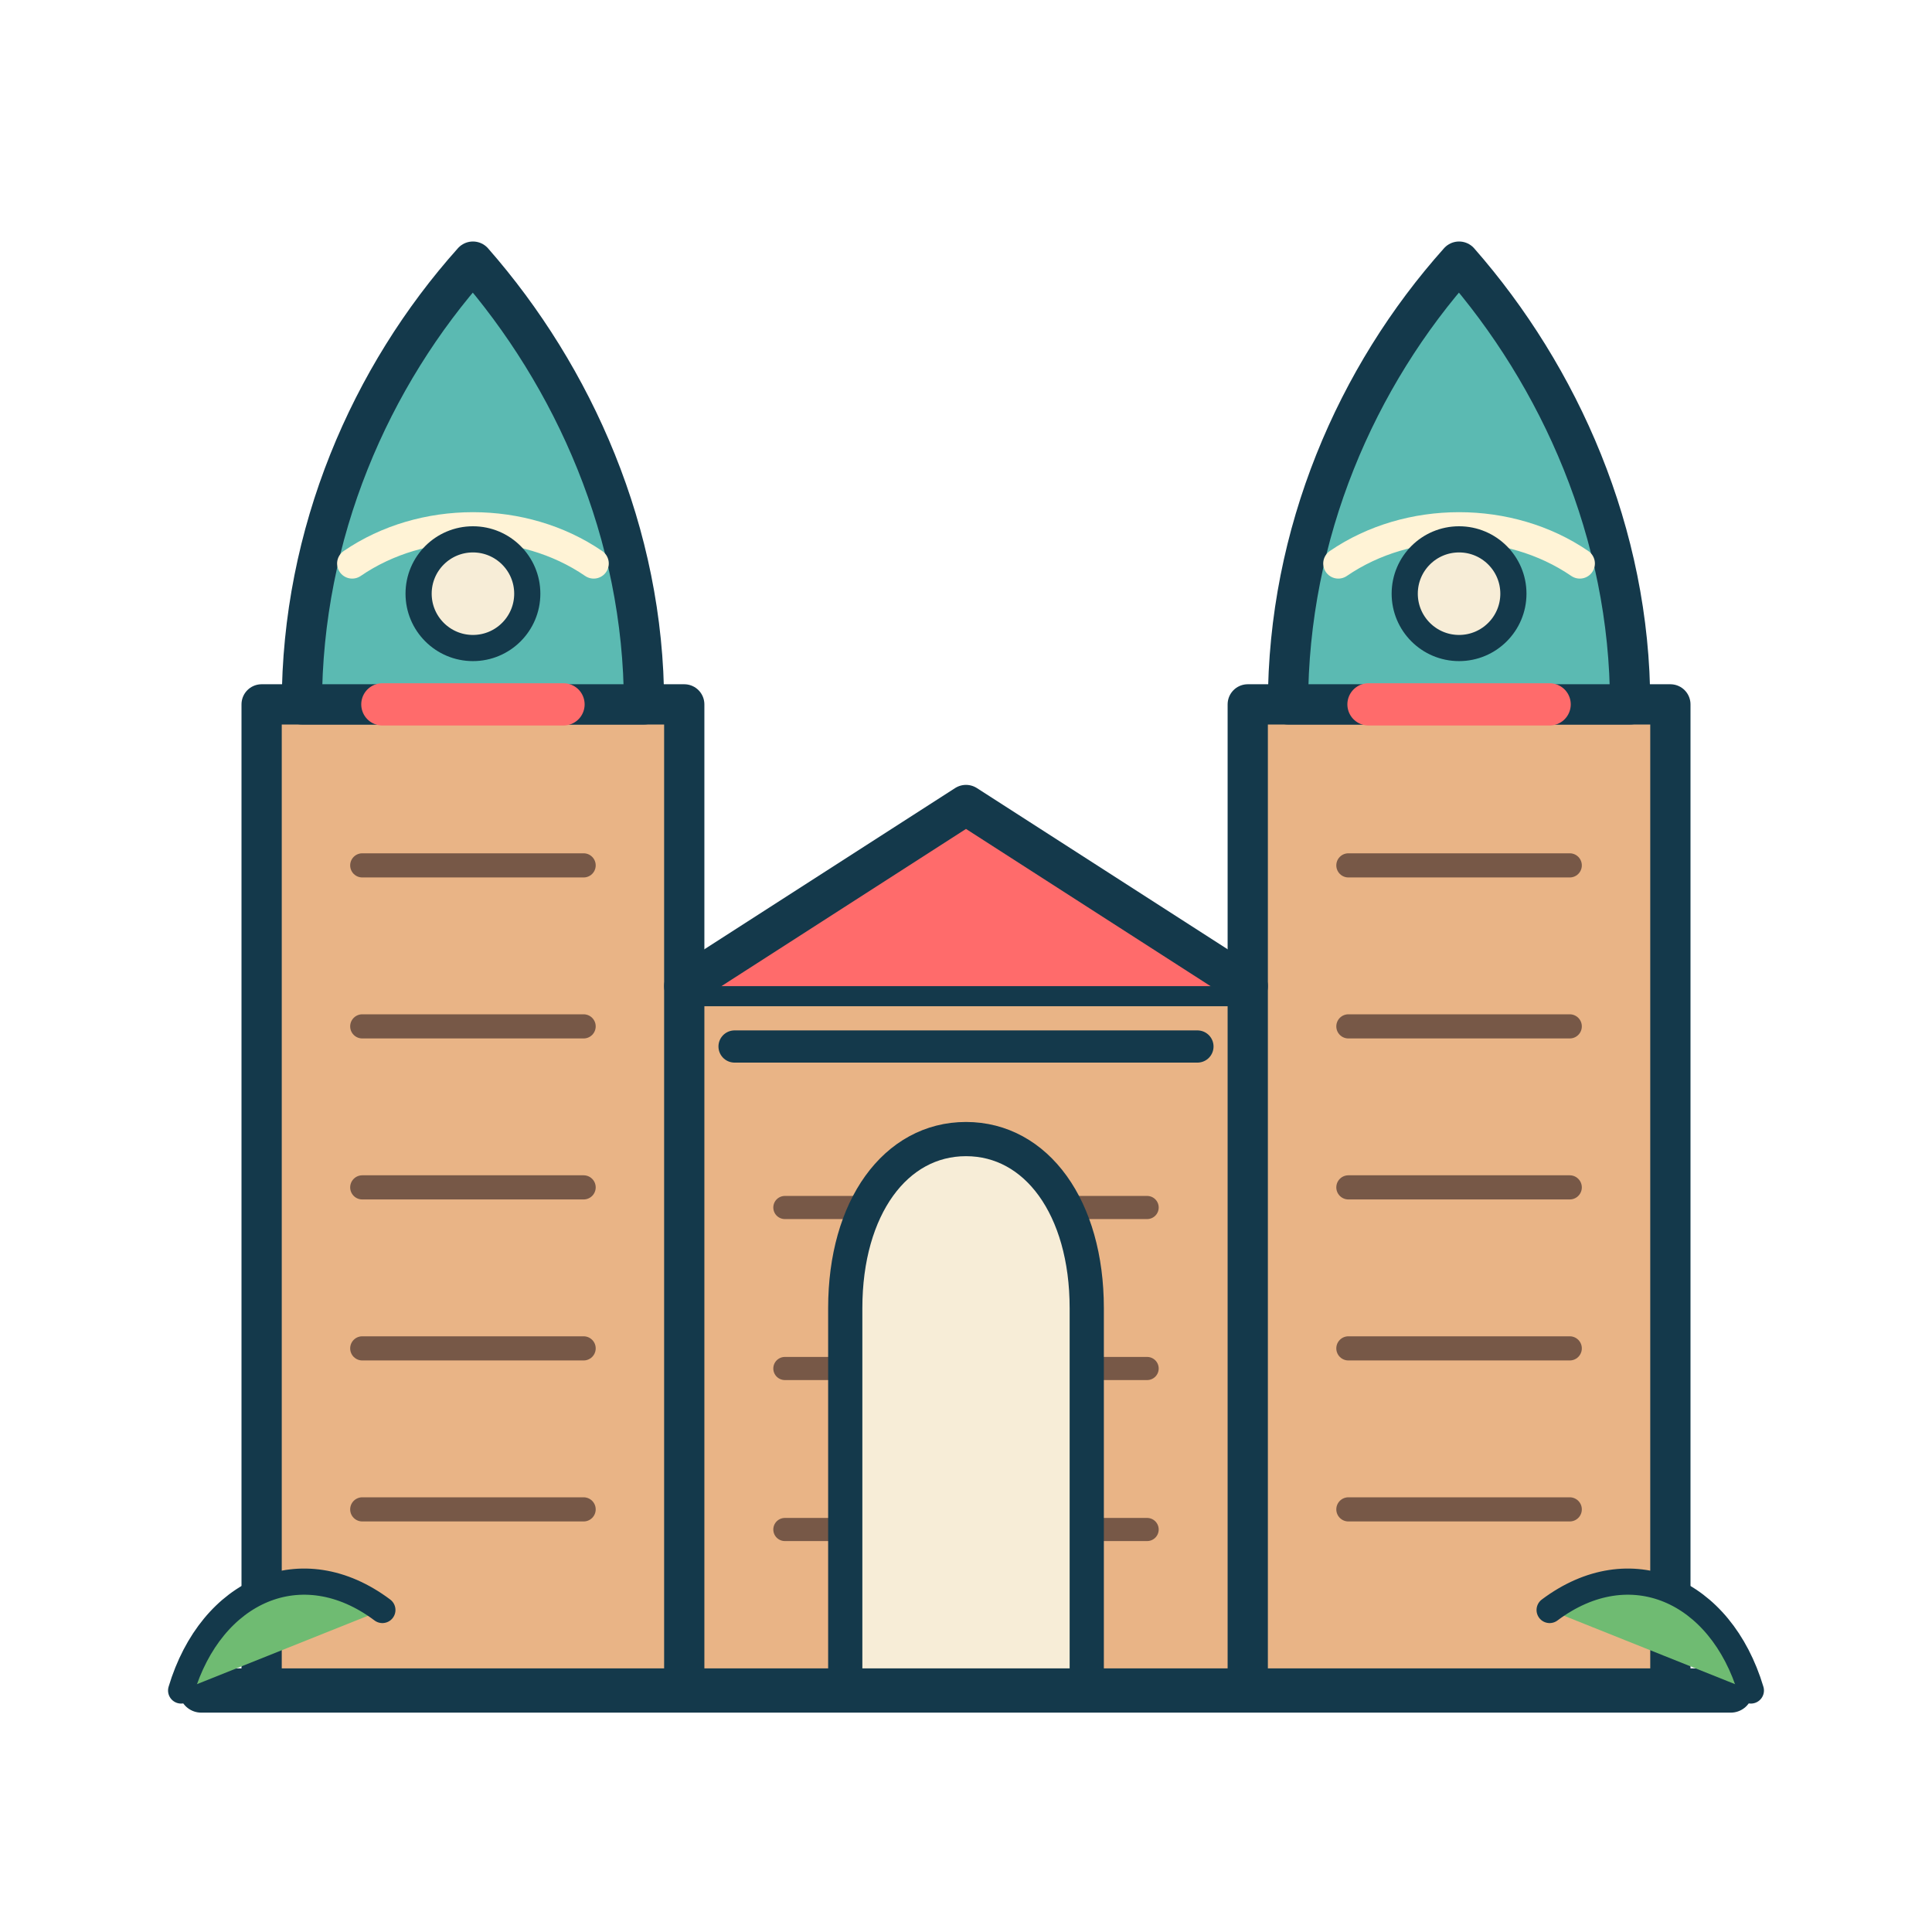
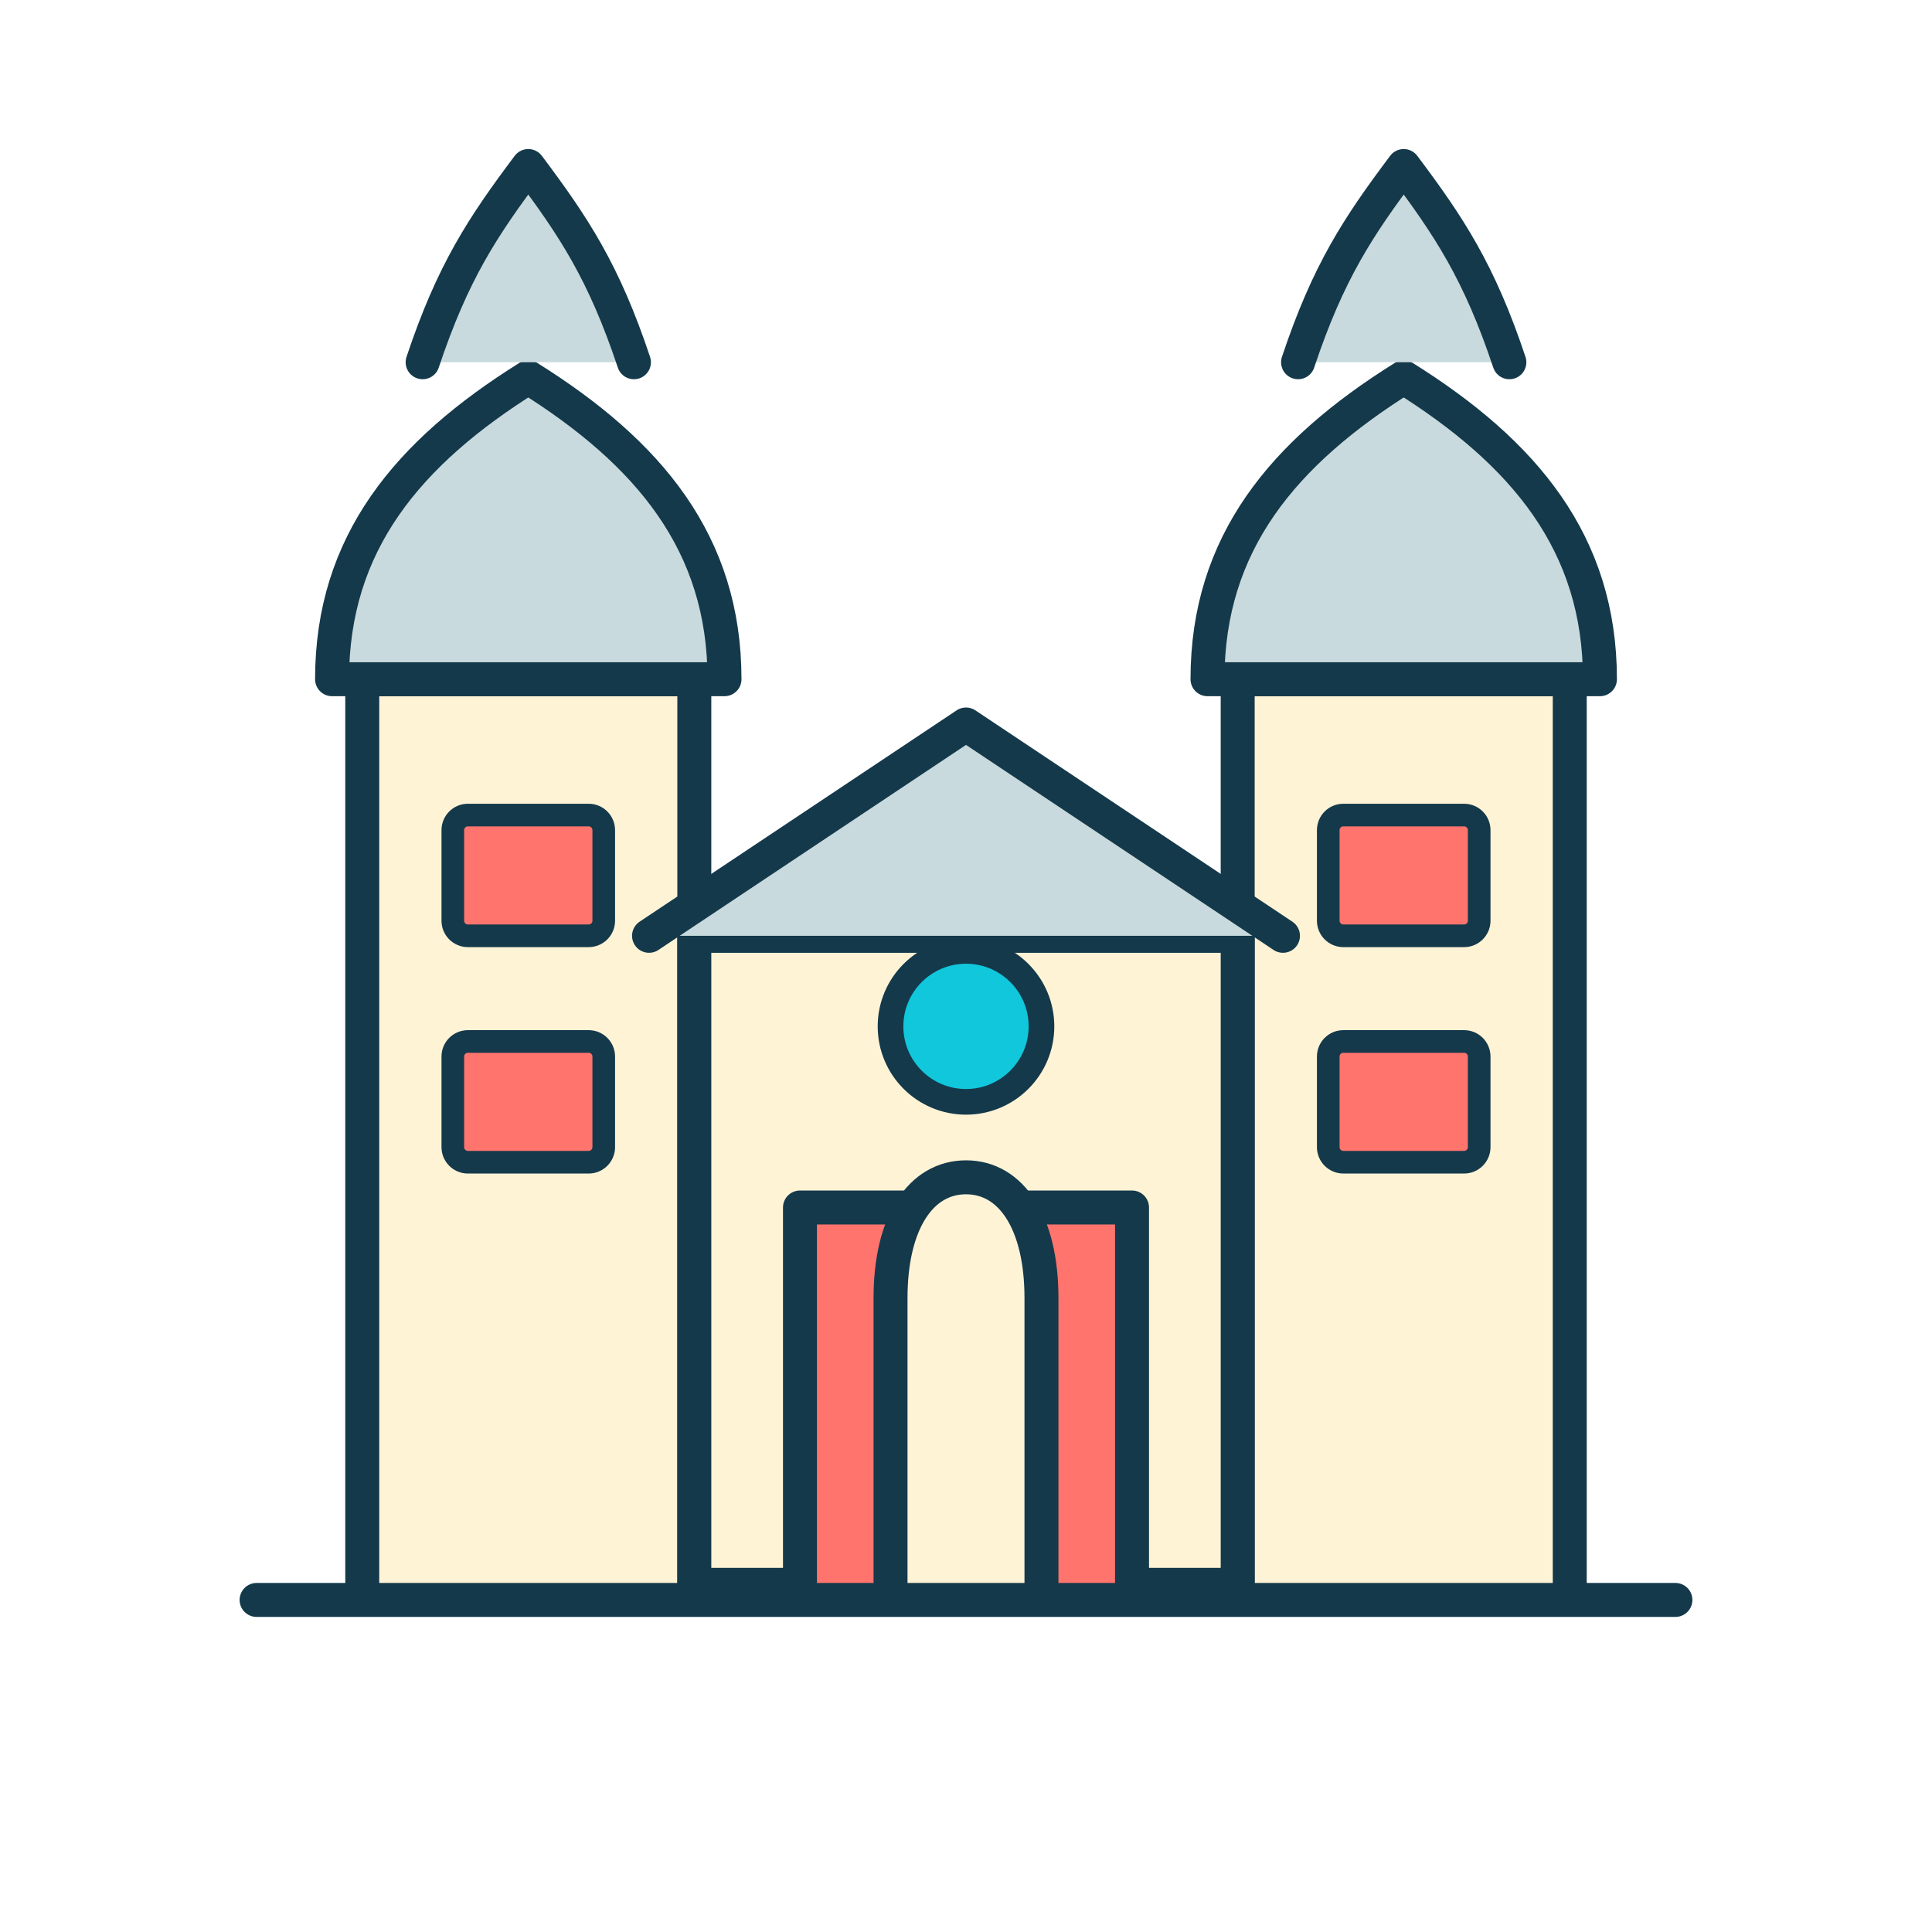
- <svg xmlns="http://www.w3.org/2000/svg" width="256" height="256" viewBox="0 0 96 96" role="img" aria-label="Frauenkirche de Múnich">
-   <g stroke="#14394b" stroke-linecap="round" stroke-linejoin="round">
-     <path d="M13 83V35h21v48M62 83V35h21v48M34 83V49h28v34" fill="#e9b486" stroke-width="2" />
-     <path d="M15 35c0-8.5 3.4-16.3 8.5-22 5 5.7 8.5 13.5 8.5 22zM64 35c0-8.5 3.4-16.3 8.5-22 5 5.7 8.5 13.5 8.5 22z" fill="#5bbab2" stroke-width="2" />
-     <path d="M17.5 28c3.5-2.4 8.5-2.4 12 0M66.5 28c3.5-2.4 8.5-2.4 12 0" fill="none" stroke="#fff3d6" stroke-width="1.5" />
-     <circle cx="23.5" cy="29.5" r="2.7" fill="#f7edd7" stroke-width="1.3" />
-     <circle cx="72.5" cy="29.5" r="2.7" fill="#f7edd7" stroke-width="1.3" />
-     <path d="M34 49 48 40l14 9" fill="#ff6b6b" stroke-width="2" />
-     <path d="M36.5 52h23" fill="none" stroke="#14394b" stroke-width="1.6" />
-     <path d="M18 43h11M18 51h11M18 59h11M18 67h11M18 75h11M67 43h11M67 51h11M67 59h11M67 67h11M67 75h11" fill="none" stroke="#775847" stroke-width="1.2" />
-     <path d="M39 60h18M39 68h18M39 76h18" fill="none" stroke="#775847" stroke-width="1.15" />
-     <path d="M42 83V65c0-5 2.5-8.4 6-8.4s6 3.4 6 8.4v18" fill="#f7edd7" stroke-width="1.7" />
-     <path d="M19 35h9M68 35h9" fill="none" stroke="#ff6b6b" stroke-width="2.1" />
-     <path d="M10 84h76" fill="none" stroke-width="2.2" />
-     <path d="M9 84c1.5-5 6-7 10-4M87 84c-1.5-5-6-7-10-4" fill="#6fbb72" stroke-width="1.3" />
+ <svg xmlns="http://www.w3.org/2000/svg" width="256" height="256" viewBox="0 0 128 128" role="img" aria-label="Frauenkirche de Múnich">
+   <g stroke="#14394b" stroke-width="2.25" stroke-linecap="round" stroke-linejoin="round">
+     <path d="M24 105V45h22v60M82 105V45h22v60" fill="#fff3d6" />
+     <path d="M22 45c0-9 5-15 13-20 8 5 13 11 13 20zM80 45c0-9 5-15 13-20 8 5 13 11 13 20z" fill="#c8dadd" />
+     <path d="M28 24c2-6 4-9 7-13 3 4 5 7 7 13M86 24c2-6 4-9 7-13 3 4 5 7 7 13" fill="#c8dadd" />
+     <path d="M46 62h36v43H46z" fill="#fff3d6" />
+     <path d="M43 62 64 48l21 14" fill="#c8dadd" />
+     <path d="M53 105V80h22v25" fill="#ff746d" />
+     <path d="M59 105V86c0-5 2-8 5-8s5 3 5 8v19" fill="#fff3d6" />
+     <g fill="#ff746d" stroke-width="1.5">
+       <rect x="30" y="54" width="10" height="8" rx="1" />
+       <rect x="30" y="69" width="10" height="8" rx="1" />
+       <rect x="88" y="54" width="10" height="8" rx="1" />
+       <rect x="88" y="69" width="10" height="8" rx="1" />
+     </g>
+     <circle cx="64" cy="68" r="5" fill="#11c7dc" stroke-width="1.7" />
+     <path d="M17 106h94" fill="none" />
  </g>
</svg>
